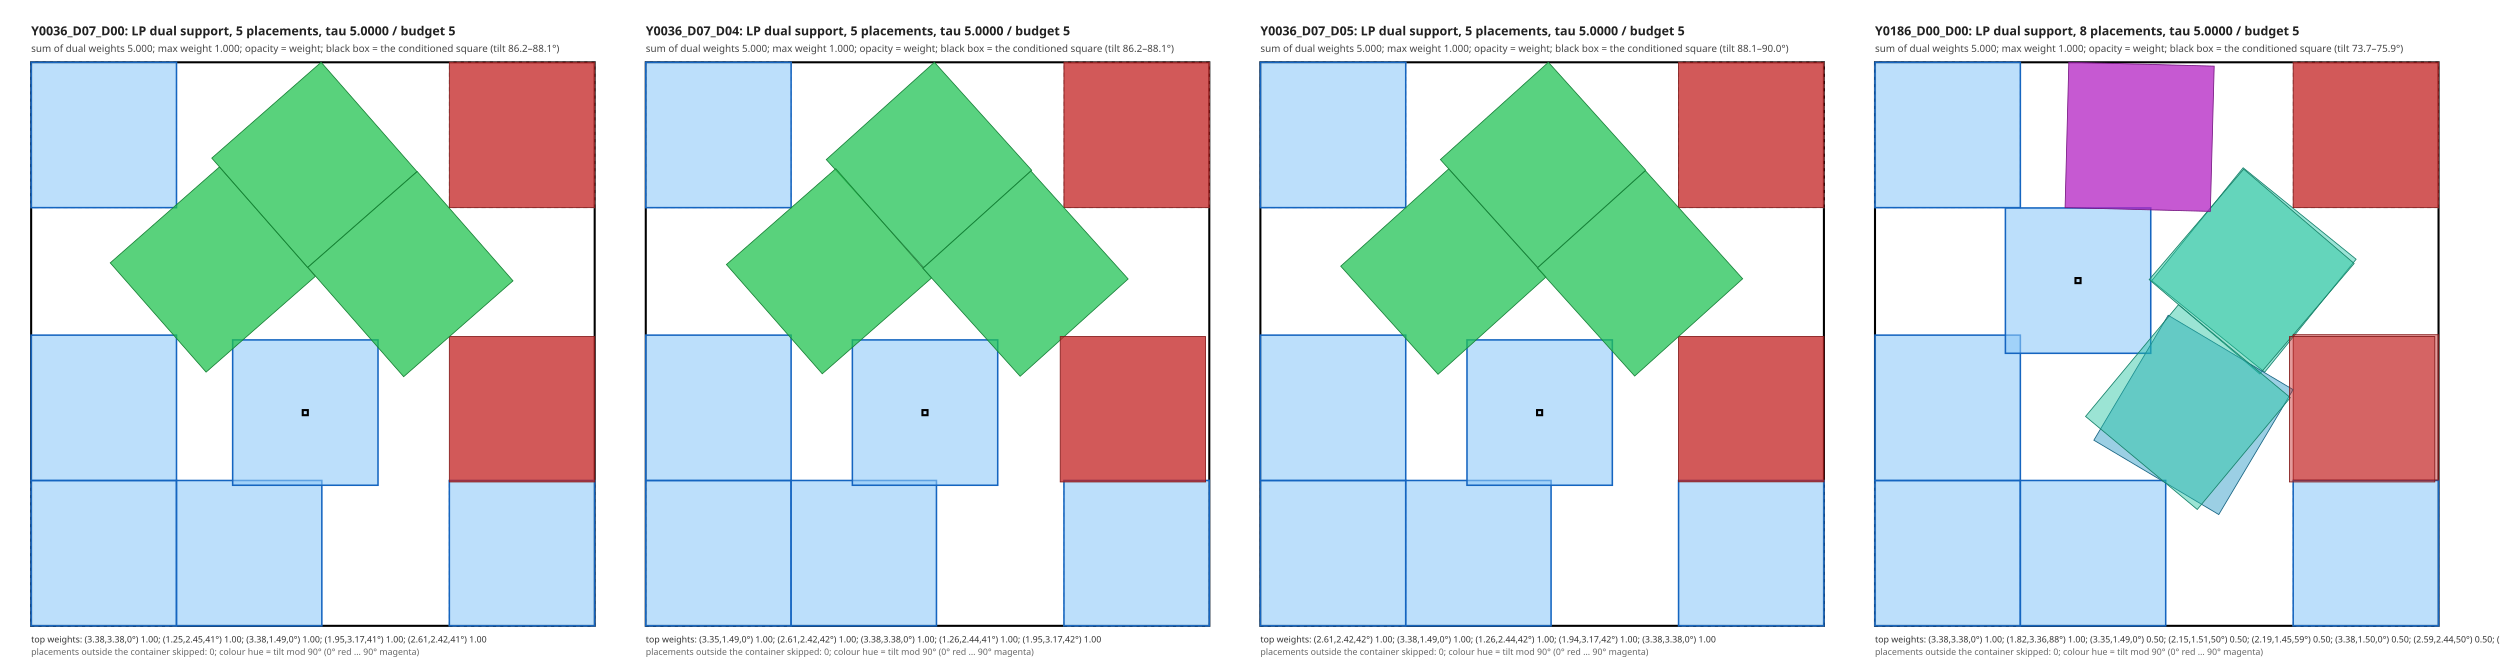
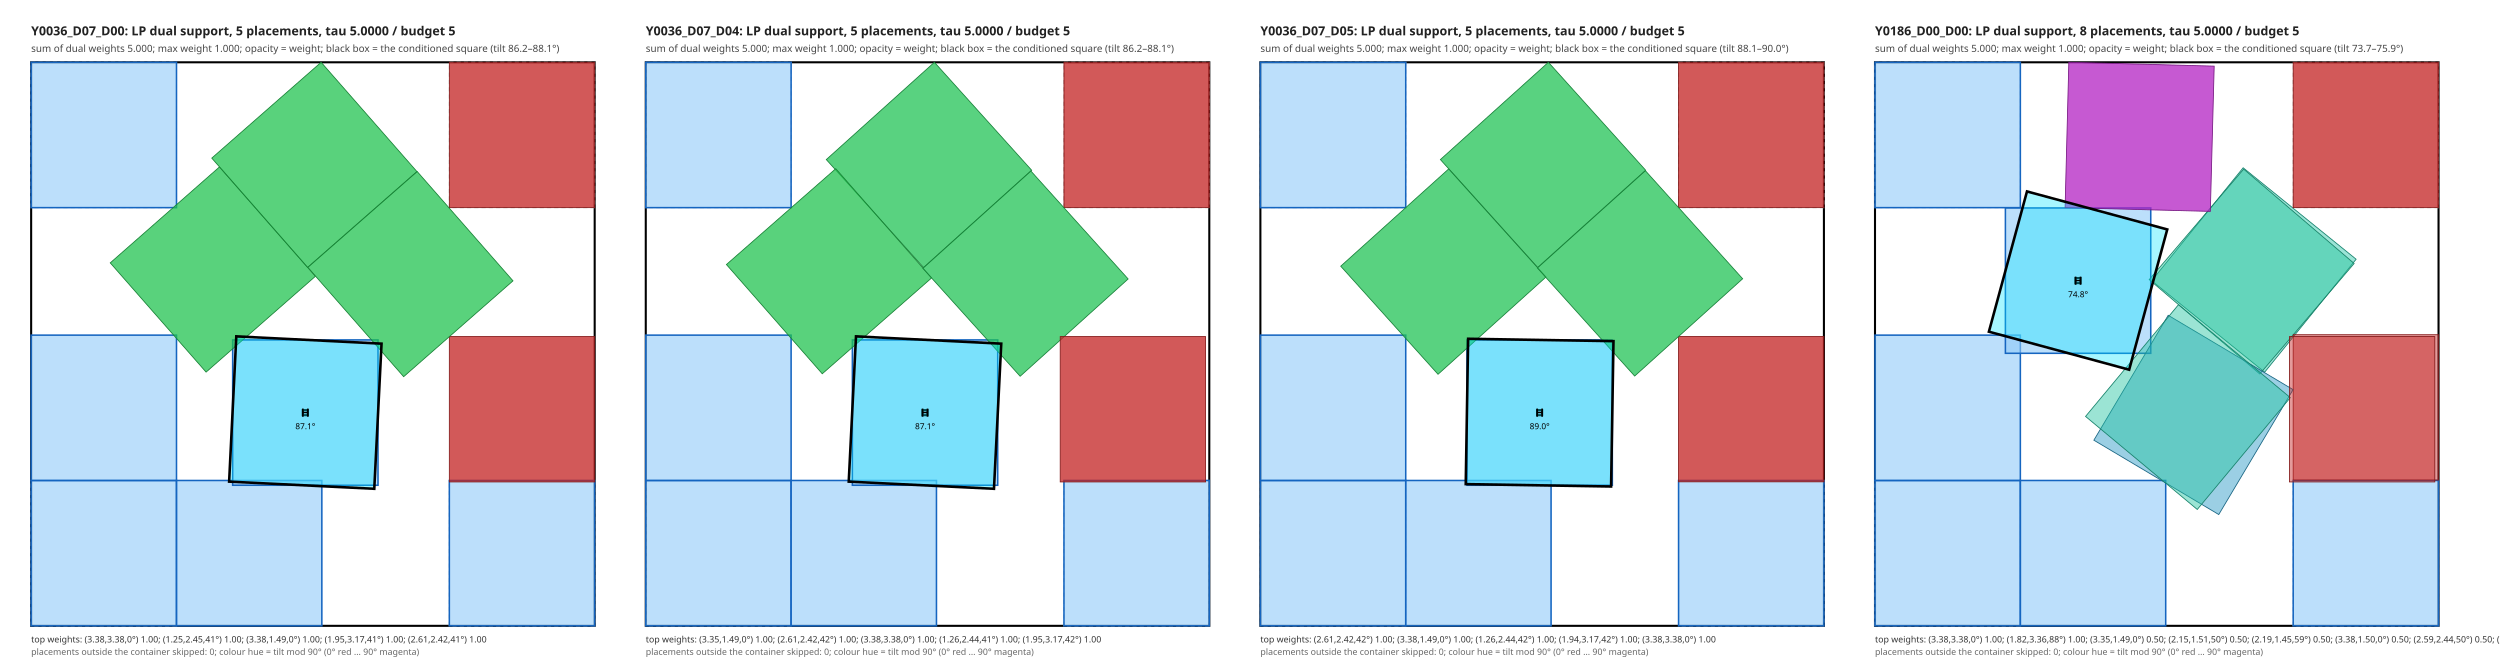
<svg xmlns="http://www.w3.org/2000/svg" width="2408" height="646" font-family="Segoe UI, sans-serif" style="background:#fff">
  <text x="30.0" y="34.0" font-size="12" fill="#222" text-anchor="start" font-weight="bold">Y0036_D07_D00: LP dual support, 5 placements, tau 5.0000 / budget 5</text>
  <text x="30.0" y="50.0" font-size="9.5" fill="#444" text-anchor="start">sum of dual weights 5.000; max weight 1.000; opacity = weight; black box = the conditioned square (tilt 86.2–88.1°)</text>
  <rect x="30" y="60.0" width="542.8" height="542.8" fill="none" stroke="#000" stroke-width="2" />
  <rect x="30.0" y="462.8" width="140" height="140" fill="none" stroke="#bbb" stroke-width="1" stroke-dasharray="4,3" />
  <rect x="432.8" y="462.8" width="140" height="140" fill="none" stroke="#bbb" stroke-width="1" stroke-dasharray="4,3" />
  <rect x="30.0" y="60.0" width="140" height="140" fill="none" stroke="#bbb" stroke-width="1" stroke-dasharray="4,3" />
  <rect x="432.8" y="60.0" width="140" height="140" fill="none" stroke="#bbb" stroke-width="1" stroke-dasharray="4,3" />
  <polygon points="30.0,602.8 170.0,602.8 170.0,462.8 30.0,462.8" fill="#90caf9" fill-opacity="0.6" stroke="#1565c0" stroke-width="1.5" />
  <polygon points="30.0,462.8 170.0,462.8 170.0,322.8 30.0,322.8" fill="#90caf9" fill-opacity="0.6" stroke="#1565c0" stroke-width="1.5" />
  <polygon points="30.0,200.0 170.0,200.0 170.0,60.0 30.0,60.0" fill="#90caf9" fill-opacity="0.6" stroke="#1565c0" stroke-width="1.5" />
  <polygon points="170.0,602.8 310.0,602.8 310.0,462.8 170.0,462.8" fill="#90caf9" fill-opacity="0.6" stroke="#1565c0" stroke-width="1.5" />
  <polygon points="432.8,602.8 572.8,602.8 572.8,462.8 432.8,462.8" fill="#90caf9" fill-opacity="0.6" stroke="#1565c0" stroke-width="1.5" />
  <polygon points="224.1,467.4 364.1,467.4 364.1,327.4 224.1,327.4" fill="#90caf9" fill-opacity="0.6" stroke="#1565c0" stroke-width="1.5" />
  <polygon points="432.8,200.0 572.8,200.0 572.8,60.0 432.8,60.0" fill="hsl(0,70%,45%)" fill-opacity="0.75" stroke="hsl(0,70%,30%)" stroke-width="0.8" />
  <polygon points="198.5,358.4 303.8,266.1 211.4,160.8 106.2,253.2" fill="hsl(137,70%,45%)" fill-opacity="0.75" stroke="hsl(137,70%,30%)" stroke-width="0.8" />
  <polygon points="432.8,464.2 572.8,464.2 572.8,324.2 432.8,324.2" fill="hsl(0,70%,45%)" fill-opacity="0.75" stroke="hsl(0,70%,30%)" stroke-width="0.8" />
  <polygon points="296.3,257.6 401.6,165.3 309.3,60.0 204.0,152.3" fill="hsl(137,70%,45%)" fill-opacity="0.75" stroke="hsl(137,70%,30%)" stroke-width="0.8" />
  <polygon points="388.8,362.8 494.1,270.5 401.8,165.2 296.5,257.5" fill="hsl(137,70%,45%)" fill-opacity="0.75" stroke="hsl(137,70%,30%)" stroke-width="0.8" />
  <rect x="291.6" y="395.0" width="4.9" height="4.9" fill="none" stroke="#000" stroke-width="2" />
+   <polygon points="360.5,470.8 367.5,331.0 227.6,324.0 220.7,463.9" fill="#00e5ff" fill-opacity="0.35" stroke="#000" stroke-width="2.5" />
+   <text x="294.1" y="401.4" font-size="11" fill="#000" text-anchor="middle" font-weight="bold">H</text>
+   <text x="294.1" y="413.4" font-size="8" fill="#000" text-anchor="middle">87.1°</text>
  <text x="30.0" y="618.8" font-size="8.5" fill="#333" text-anchor="start">top weights: (3.38,3.38,0°) 1.00; (1.25,2.45,41°) 1.00; (3.38,1.49,0°) 1.00; (1.95,3.17,41°) 1.00; (2.61,2.42,41°) 1.00</text>
  <text x="30.0" y="630.8" font-size="8.5" fill="#666" text-anchor="start">placements outside the container skipped: 0; colour hue = tilt mod 90° (0° red … 90° magenta)</text>
  <text x="622.0" y="34.0" font-size="12" fill="#222" text-anchor="start" font-weight="bold">Y0036_D07_D04: LP dual support, 5 placements, tau 5.0000 / budget 5</text>
  <text x="622.0" y="50.0" font-size="9.5" fill="#444" text-anchor="start">sum of dual weights 5.000; max weight 1.000; opacity = weight; black box = the conditioned square (tilt 86.2–88.1°)</text>
  <rect x="622" y="60.0" width="542.8" height="542.8" fill="none" stroke="#000" stroke-width="2" />
  <rect x="622.0" y="462.8" width="140" height="140" fill="none" stroke="#bbb" stroke-width="1" stroke-dasharray="4,3" />
  <rect x="1024.8" y="462.8" width="140" height="140" fill="none" stroke="#bbb" stroke-width="1" stroke-dasharray="4,3" />
  <rect x="622.0" y="60.0" width="140" height="140" fill="none" stroke="#bbb" stroke-width="1" stroke-dasharray="4,3" />
  <rect x="1024.8" y="60.0" width="140" height="140" fill="none" stroke="#bbb" stroke-width="1" stroke-dasharray="4,3" />
  <polygon points="622.0,602.8 762.0,602.8 762.0,462.8 622.0,462.8" fill="#90caf9" fill-opacity="0.6" stroke="#1565c0" stroke-width="1.5" />
  <polygon points="622.0,462.8 762.0,462.8 762.0,322.8 622.0,322.8" fill="#90caf9" fill-opacity="0.6" stroke="#1565c0" stroke-width="1.5" />
  <polygon points="622.0,200.0 762.0,200.0 762.0,60.0 622.0,60.0" fill="#90caf9" fill-opacity="0.6" stroke="#1565c0" stroke-width="1.5" />
  <polygon points="762.0,602.8 902.0,602.8 902.0,462.8 762.0,462.8" fill="#90caf9" fill-opacity="0.6" stroke="#1565c0" stroke-width="1.5" />
  <polygon points="1024.8,602.8 1164.8,602.8 1164.8,462.8 1024.8,462.8" fill="#90caf9" fill-opacity="0.6" stroke="#1565c0" stroke-width="1.5" />
  <polygon points="821.0,467.4 961.0,467.4 961.0,327.4 821.0,327.4" fill="#90caf9" fill-opacity="0.6" stroke="#1565c0" stroke-width="1.5" />
  <polygon points="889.6,257.7 993.7,164.0 900.0,60.0 795.9,153.7" fill="hsl(139,70%,45%)" fill-opacity="0.75" stroke="hsl(139,70%,30%)" stroke-width="0.8" />
  <polygon points="792.0,360.0 897.3,267.7 805.0,162.5 699.7,254.8" fill="hsl(137,70%,45%)" fill-opacity="0.75" stroke="hsl(137,70%,30%)" stroke-width="0.8" />
  <polygon points="1024.8,200.0 1164.8,200.0 1164.8,60.0 1024.8,60.0" fill="hsl(0,70%,45%)" fill-opacity="0.75" stroke="hsl(0,70%,30%)" stroke-width="0.8" />
  <polygon points="982.6,362.4 1086.6,268.7 992.9,164.7 888.9,258.4" fill="hsl(139,70%,45%)" fill-opacity="0.75" stroke="hsl(139,70%,30%)" stroke-width="0.8" />
  <polygon points="1021.2,464.2 1161.2,464.2 1161.2,324.2 1021.2,324.2" fill="hsl(0,70%,45%)" fill-opacity="0.75" stroke="hsl(0,70%,30%)" stroke-width="0.8" />
  <rect x="888.5" y="395.0" width="4.9" height="4.9" fill="none" stroke="#000" stroke-width="2" />
+   <polygon points="957.4,470.8 964.4,331.0 824.5,324.0 817.5,463.9" fill="#00e5ff" fill-opacity="0.35" stroke="#000" stroke-width="2.5" />
+   <text x="891.0" y="401.4" font-size="11" fill="#000" text-anchor="middle" font-weight="bold">H</text>
+   <text x="891.0" y="413.4" font-size="8" fill="#000" text-anchor="middle">87.1°</text>
  <text x="622.0" y="618.8" font-size="8.5" fill="#333" text-anchor="start">top weights: (3.35,1.49,0°) 1.00; (2.61,2.42,42°) 1.00; (3.38,3.38,0°) 1.00; (1.26,2.44,41°) 1.00; (1.95,3.17,42°) 1.00</text>
  <text x="622.0" y="630.8" font-size="8.5" fill="#666" text-anchor="start">placements outside the container skipped: 0; colour hue = tilt mod 90° (0° red … 90° magenta)</text>
  <text x="1214.0" y="34.0" font-size="12" fill="#222" text-anchor="start" font-weight="bold">Y0036_D07_D05: LP dual support, 5 placements, tau 5.0000 / budget 5</text>
  <text x="1214.0" y="50.0" font-size="9.5" fill="#444" text-anchor="start">sum of dual weights 5.000; max weight 1.000; opacity = weight; black box = the conditioned square (tilt 88.1–90.0°)</text>
  <rect x="1214" y="60.0" width="542.8" height="542.8" fill="none" stroke="#000" stroke-width="2" />
  <rect x="1214.0" y="462.8" width="140" height="140" fill="none" stroke="#bbb" stroke-width="1" stroke-dasharray="4,3" />
  <rect x="1616.8" y="462.8" width="140" height="140" fill="none" stroke="#bbb" stroke-width="1" stroke-dasharray="4,3" />
  <rect x="1214.0" y="60.0" width="140" height="140" fill="none" stroke="#bbb" stroke-width="1" stroke-dasharray="4,3" />
  <rect x="1616.8" y="60.0" width="140" height="140" fill="none" stroke="#bbb" stroke-width="1" stroke-dasharray="4,3" />
  <polygon points="1214.0,602.8 1354.0,602.8 1354.0,462.8 1214.0,462.8" fill="#90caf9" fill-opacity="0.6" stroke="#1565c0" stroke-width="1.5" />
  <polygon points="1214.0,462.8 1354.0,462.8 1354.0,322.8 1214.0,322.8" fill="#90caf9" fill-opacity="0.6" stroke="#1565c0" stroke-width="1.5" />
  <polygon points="1214.0,200.0 1354.0,200.0 1354.0,60.0 1214.0,60.0" fill="#90caf9" fill-opacity="0.6" stroke="#1565c0" stroke-width="1.5" />
  <polygon points="1354.0,602.8 1494.0,602.8 1494.0,462.8 1354.0,462.8" fill="#90caf9" fill-opacity="0.6" stroke="#1565c0" stroke-width="1.5" />
  <polygon points="1616.8,602.8 1756.8,602.8 1756.8,462.8 1616.8,462.8" fill="#90caf9" fill-opacity="0.6" stroke="#1565c0" stroke-width="1.5" />
  <polygon points="1413.0,467.4 1553.0,467.4 1553.0,327.4 1413.0,327.4" fill="#90caf9" fill-opacity="0.6" stroke="#1565c0" stroke-width="1.5" />
  <polygon points="1616.8,200.0 1756.8,200.0 1756.8,60.0 1616.8,60.0" fill="hsl(0,70%,45%)" fill-opacity="0.75" stroke="hsl(0,70%,30%)" stroke-width="0.8" />
  <polygon points="1481.1,257.7 1585.1,164.0 1491.4,60.0 1387.4,153.7" fill="hsl(139,70%,45%)" fill-opacity="0.75" stroke="hsl(139,70%,30%)" stroke-width="0.8" />
  <polygon points="1385.1,360.5 1489.1,266.8 1395.4,162.7 1291.4,256.4" fill="hsl(139,70%,45%)" fill-opacity="0.75" stroke="hsl(139,70%,30%)" stroke-width="0.8" />
  <polygon points="1616.8,464.1 1756.8,464.1 1756.8,324.1 1616.8,324.1" fill="hsl(0,70%,45%)" fill-opacity="0.75" stroke="hsl(0,70%,30%)" stroke-width="0.8" />
  <polygon points="1574.5,362.2 1678.5,268.5 1584.8,164.4 1480.8,258.1" fill="hsl(139,70%,45%)" fill-opacity="0.75" stroke="hsl(139,70%,30%)" stroke-width="0.8" />
  <rect x="1480.5" y="395.0" width="4.9" height="4.9" fill="none" stroke="#000" stroke-width="2" />
+   <polygon points="1551.8,468.6 1554.1,328.6 1414.1,326.3 1411.8,466.3" fill="#00e5ff" fill-opacity="0.35" stroke="#000" stroke-width="2.5" />
+   <text x="1483.0" y="401.4" font-size="11" fill="#000" text-anchor="middle" font-weight="bold">H</text>
+   <text x="1483.0" y="413.4" font-size="8" fill="#000" text-anchor="middle">89.0°</text>
  <text x="1214.0" y="618.8" font-size="8.5" fill="#333" text-anchor="start">top weights: (2.61,2.42,42°) 1.00; (3.38,1.49,0°) 1.00; (1.26,2.44,42°) 1.00; (1.94,3.17,42°) 1.00; (3.38,3.38,0°) 1.00</text>
  <text x="1214.0" y="630.8" font-size="8.5" fill="#666" text-anchor="start">placements outside the container skipped: 0; colour hue = tilt mod 90° (0° red … 90° magenta)</text>
  <text x="1806.0" y="34.0" font-size="12" fill="#222" text-anchor="start" font-weight="bold">Y0186_D00_D00: LP dual support, 8 placements, tau 5.0000 / budget 5</text>
  <text x="1806.0" y="50.0" font-size="9.5" fill="#444" text-anchor="start">sum of dual weights 5.000; max weight 1.000; opacity = weight; black box = the conditioned square (tilt 73.7–75.9°)</text>
  <rect x="1806" y="60.0" width="542.8" height="542.8" fill="none" stroke="#000" stroke-width="2" />
  <rect x="1806.0" y="462.8" width="140" height="140" fill="none" stroke="#bbb" stroke-width="1" stroke-dasharray="4,3" />
  <rect x="2208.8" y="462.8" width="140" height="140" fill="none" stroke="#bbb" stroke-width="1" stroke-dasharray="4,3" />
  <rect x="1806.0" y="60.0" width="140" height="140" fill="none" stroke="#bbb" stroke-width="1" stroke-dasharray="4,3" />
  <rect x="2208.8" y="60.0" width="140" height="140" fill="none" stroke="#bbb" stroke-width="1" stroke-dasharray="4,3" />
  <polygon points="1806.0,602.8 1946.0,602.8 1946.0,462.8 1806.0,462.8" fill="#90caf9" fill-opacity="0.6" stroke="#1565c0" stroke-width="1.5" />
  <polygon points="1806.0,462.8 1946.0,462.8 1946.0,322.8 1806.0,322.8" fill="#90caf9" fill-opacity="0.6" stroke="#1565c0" stroke-width="1.5" />
  <polygon points="1806.0,200.0 1946.0,200.0 1946.0,60.0 1806.0,60.0" fill="#90caf9" fill-opacity="0.6" stroke="#1565c0" stroke-width="1.5" />
  <polygon points="1946.0,602.8 2086.0,602.8 2086.0,462.8 1946.0,462.8" fill="#90caf9" fill-opacity="0.6" stroke="#1565c0" stroke-width="1.5" />
  <polygon points="2208.8,602.8 2348.8,602.8 2348.8,462.8 2208.8,462.8" fill="#90caf9" fill-opacity="0.6" stroke="#1565c0" stroke-width="1.5" />
  <polygon points="1931.6,340.3 2071.6,340.3 2071.6,200.3 1931.6,200.3" fill="#90caf9" fill-opacity="0.6" stroke="#1565c0" stroke-width="1.5" />
  <polygon points="2181.3,358.5 2269.4,249.7 2160.6,161.6 2072.5,270.4" fill="hsl(169,70%,45%)" fill-opacity="0.45" stroke="hsl(169,70%,30%)" stroke-width="0.8" />
  <polygon points="2176.6,360.2 2267.5,253.8 2161.1,162.9 2070.1,269.3" fill="hsl(165,70%,45%)" fill-opacity="0.45" stroke="hsl(165,70%,30%)" stroke-width="0.8" />
  <polygon points="2208.8,462.4 2348.8,462.4 2348.8,322.4 2208.8,322.4" fill="hsl(0,70%,45%)" fill-opacity="0.45" stroke="hsl(0,70%,30%)" stroke-width="0.8" />
  <polygon points="2137.1,495.6 2208.7,375.3 2088.4,303.7 2016.8,424.0" fill="hsl(197,70%,45%)" fill-opacity="0.45" stroke="hsl(197,70%,30%)" stroke-width="0.8" />
  <polygon points="2116.4,490.7 2206.0,383.0 2098.3,293.5 2008.8,401.1" fill="hsl(167,70%,45%)" fill-opacity="0.45" stroke="hsl(167,70%,30%)" stroke-width="0.8" />
  <polygon points="2205.2,464.2 2345.2,464.2 2345.2,324.2 2205.2,324.2" fill="hsl(0,70%,45%)" fill-opacity="0.45" stroke="hsl(0,70%,30%)" stroke-width="0.8" />
  <polygon points="2129.0,203.6 2132.7,63.7 1992.7,60.0 1989.1,200.0" fill="hsl(294,70%,45%)" fill-opacity="0.75" stroke="hsl(294,70%,30%)" stroke-width="0.8" />
  <polygon points="2208.8,200.0 2348.8,200.0 2348.8,60.0 2208.8,60.0" fill="hsl(0,70%,45%)" fill-opacity="0.75" stroke="hsl(0,70%,30%)" stroke-width="0.8" />
  <rect x="1999.1" y="267.8" width="4.9" height="4.9" fill="none" stroke="#000" stroke-width="2" />
+   <polygon points="2050.8,356.1 2087.5,221.0 1952.4,184.4 1915.7,319.5" fill="#00e5ff" fill-opacity="0.35" stroke="#000" stroke-width="2.5" />
+   <text x="2001.6" y="274.3" font-size="11" fill="#000" text-anchor="middle" font-weight="bold">H</text>
+   <text x="2001.6" y="286.3" font-size="8" fill="#000" text-anchor="middle">74.8°</text>
  <text x="1806.0" y="618.8" font-size="8.5" fill="#333" text-anchor="start">top weights: (3.38,3.38,0°) 1.00; (1.82,3.36,88°) 1.00; (3.35,1.49,0°) 0.50; (2.15,1.51,50°) 0.50; (2.19,1.45,59°) 0.50; (3.38,1.50,0°) 0.50; (2.59,2.44,50°) 0.50; (2.61,2.45,51°) 0.50</text>
  <text x="1806.0" y="630.8" font-size="8.5" fill="#666" text-anchor="start">placements outside the container skipped: 0; colour hue = tilt mod 90° (0° red … 90° magenta)</text>
</svg>
